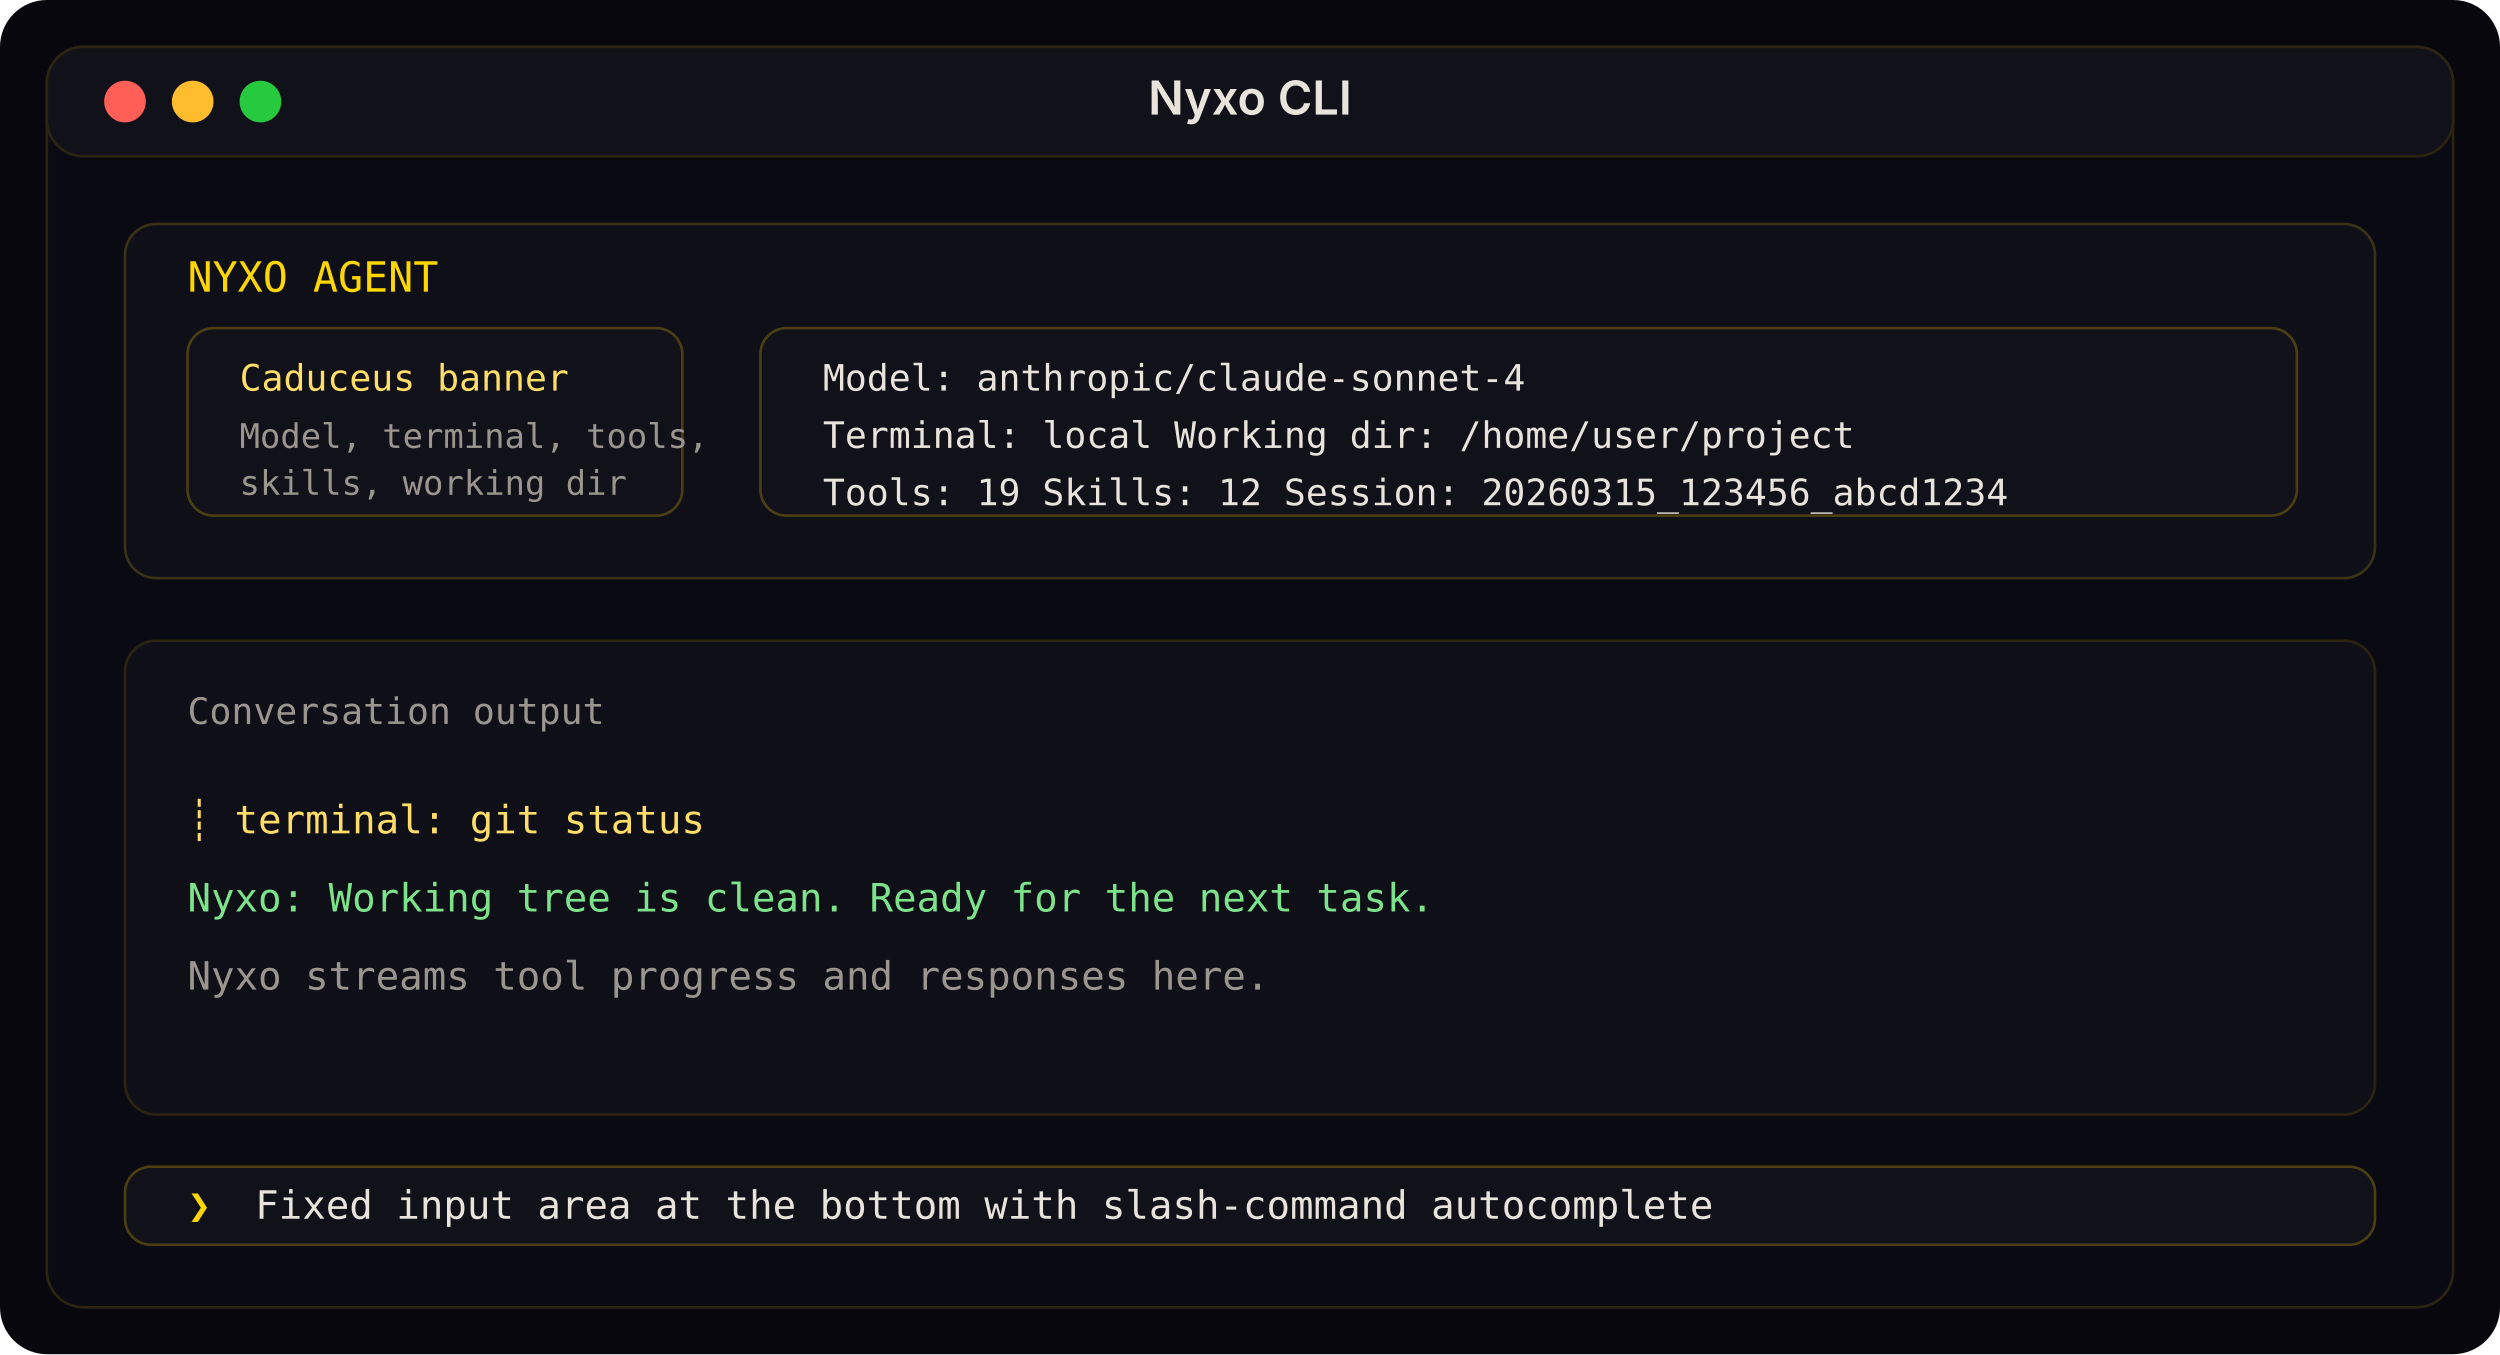
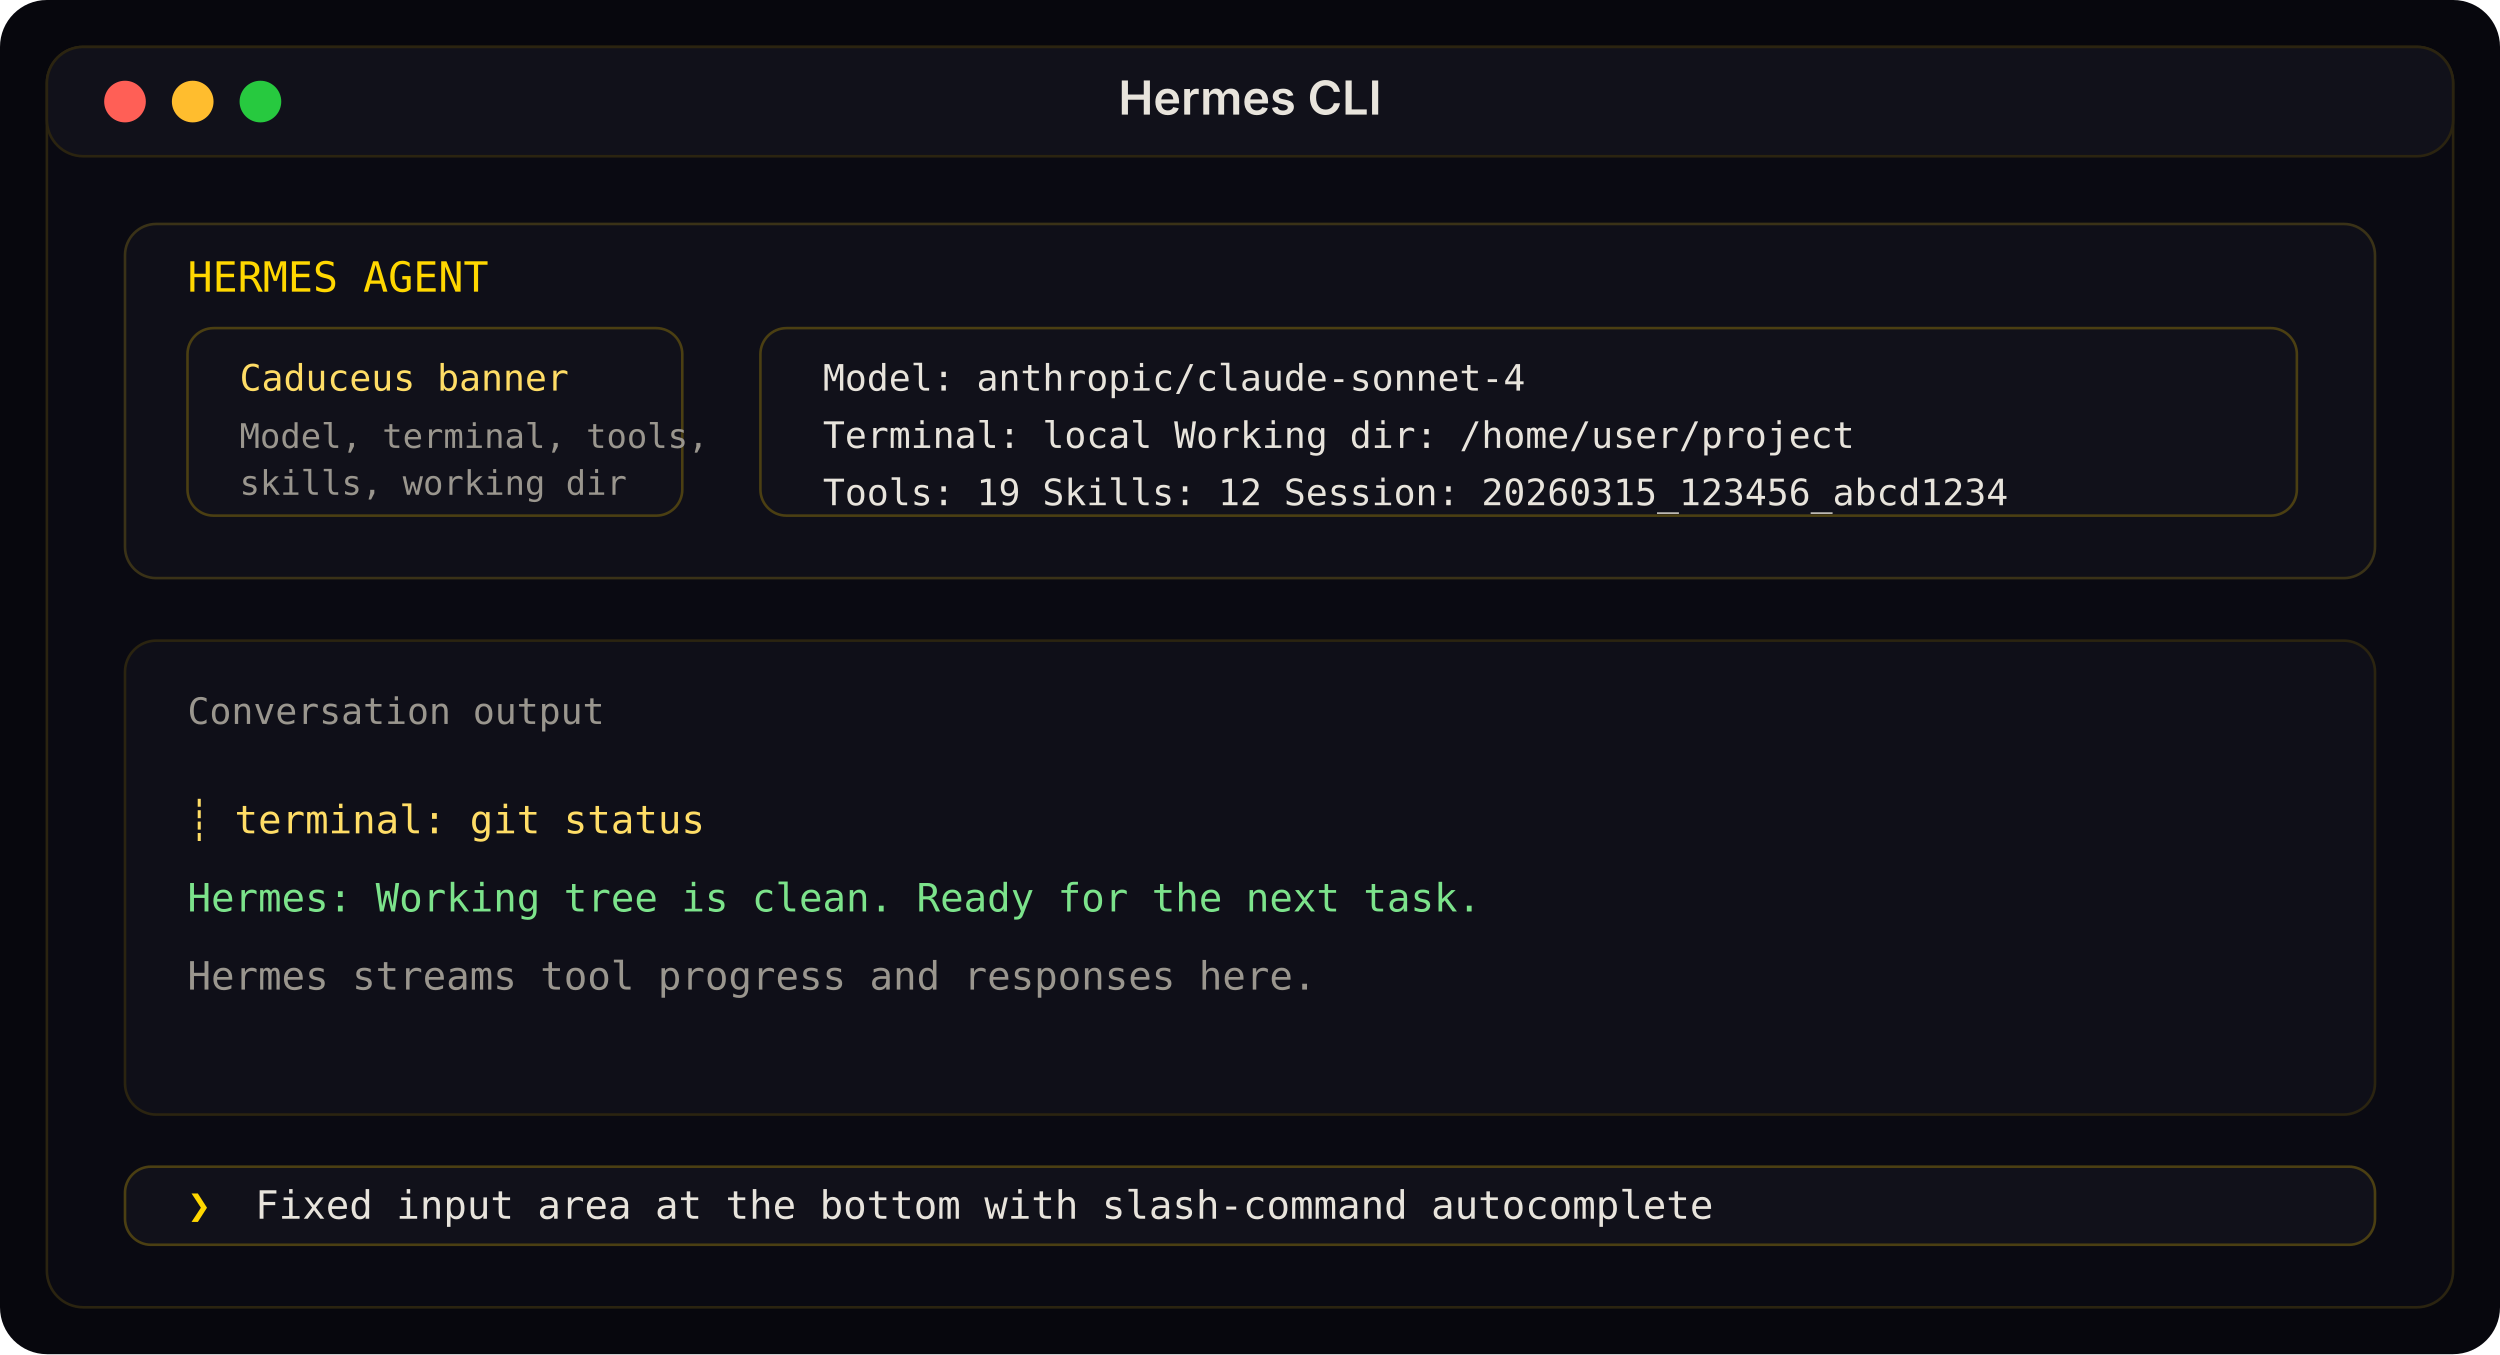
<svg xmlns="http://www.w3.org/2000/svg" width="960" height="520" viewBox="0 0 960 520" role="img" aria-labelledby="title desc">
  <rect width="960" height="520" rx="18" fill="#07070d" />
  <rect x="18" y="18" width="924" height="484" rx="14" fill="#0a0a12" stroke="#2b2410" />
  <rect x="18" y="18" width="924" height="42" rx="14" fill="#11111a" stroke="#2b2410" />
  <circle cx="48" cy="39" r="8" fill="#ff5f56" />
  <circle cx="74" cy="39" r="8" fill="#ffbd2e" />
  <circle cx="100" cy="39" r="8" fill="#27c93f" />
-   <text x="480" y="44" text-anchor="middle" fill="#e8e4dc" font-family="Inter, sans-serif" font-size="18" font-weight="600">Nyxo CLI</text>
+   <text x="480" y="44" text-anchor="middle" fill="#e8e4dc" font-family="Inter, sans-serif" font-size="18" font-weight="600">Hermes CLI</text>
  <rect x="48" y="86" width="864" height="136" rx="12" fill="#0f0f18" stroke="#3a3217" />
-   <text x="72" y="112" fill="#ffd700" font-family="JetBrains Mono, monospace" font-size="16">NYXO AGENT</text>
+   <text x="72" y="112" fill="#ffd700" font-family="JetBrains Mono, monospace" font-size="16">HERMES AGENT</text>
  <rect x="72" y="126" width="190" height="72" rx="10" fill="#11111a" stroke="#4b3f12" />
  <text x="92" y="150" fill="#ffdd66" font-family="JetBrains Mono, monospace" font-size="14">Caduceus banner</text>
  <text x="92" y="172" fill="#9a968e" font-family="JetBrains Mono, monospace" font-size="13">Model, terminal, tools,</text>
  <text x="92" y="190" fill="#9a968e" font-family="JetBrains Mono, monospace" font-size="13">skills, working dir</text>
  <rect x="292" y="126" width="590" height="72" rx="10" fill="#11111a" stroke="#4b3f12" />
  <text x="316" y="150" fill="#e8e4dc" font-family="JetBrains Mono, monospace" font-size="14">Model: anthropic/claude-sonnet-4</text>
  <text x="316" y="172" fill="#e8e4dc" font-family="JetBrains Mono, monospace" font-size="14">Terminal: local   Working dir: /home/user/project</text>
  <text x="316" y="194" fill="#e8e4dc" font-family="JetBrains Mono, monospace" font-size="14">Tools: 19   Skills: 12   Session: 20260315_123456_abcd1234</text>
  <rect x="48" y="246" width="864" height="182" rx="12" fill="#0f0f18" stroke="#2b2410" />
  <text x="72" y="278" fill="#9a968e" font-family="JetBrains Mono, monospace" font-size="14">Conversation output</text>
  <text x="72" y="320" fill="#ffdd66" font-family="JetBrains Mono, monospace" font-size="15">┊ terminal: git status</text>
-   <text x="72" y="350" fill="#7ce38b" font-family="JetBrains Mono, monospace" font-size="15">Nyxo: Working tree is clean. Ready for the next task.</text>
-   <text x="72" y="380" fill="#9a968e" font-family="JetBrains Mono, monospace" font-size="15">Nyxo streams tool progress and responses here.</text>
+   <text x="72" y="350" fill="#7ce38b" font-family="JetBrains Mono, monospace" font-size="15">Hermes: Working tree is clean. Ready for the next task.</text>
+   <text x="72" y="380" fill="#9a968e" font-family="JetBrains Mono, monospace" font-size="15">Hermes streams tool progress and responses here.</text>
  <rect x="48" y="448" width="864" height="30" rx="10" fill="#11111a" stroke="#4b3f12" />
  <text x="72" y="468" fill="#ffd700" font-family="JetBrains Mono, monospace" font-size="15">❯</text>
  <text x="98" y="468" fill="#e8e4dc" font-family="JetBrains Mono, monospace" font-size="15">Fixed input area at the bottom with slash-command autocomplete</text>
</svg>
